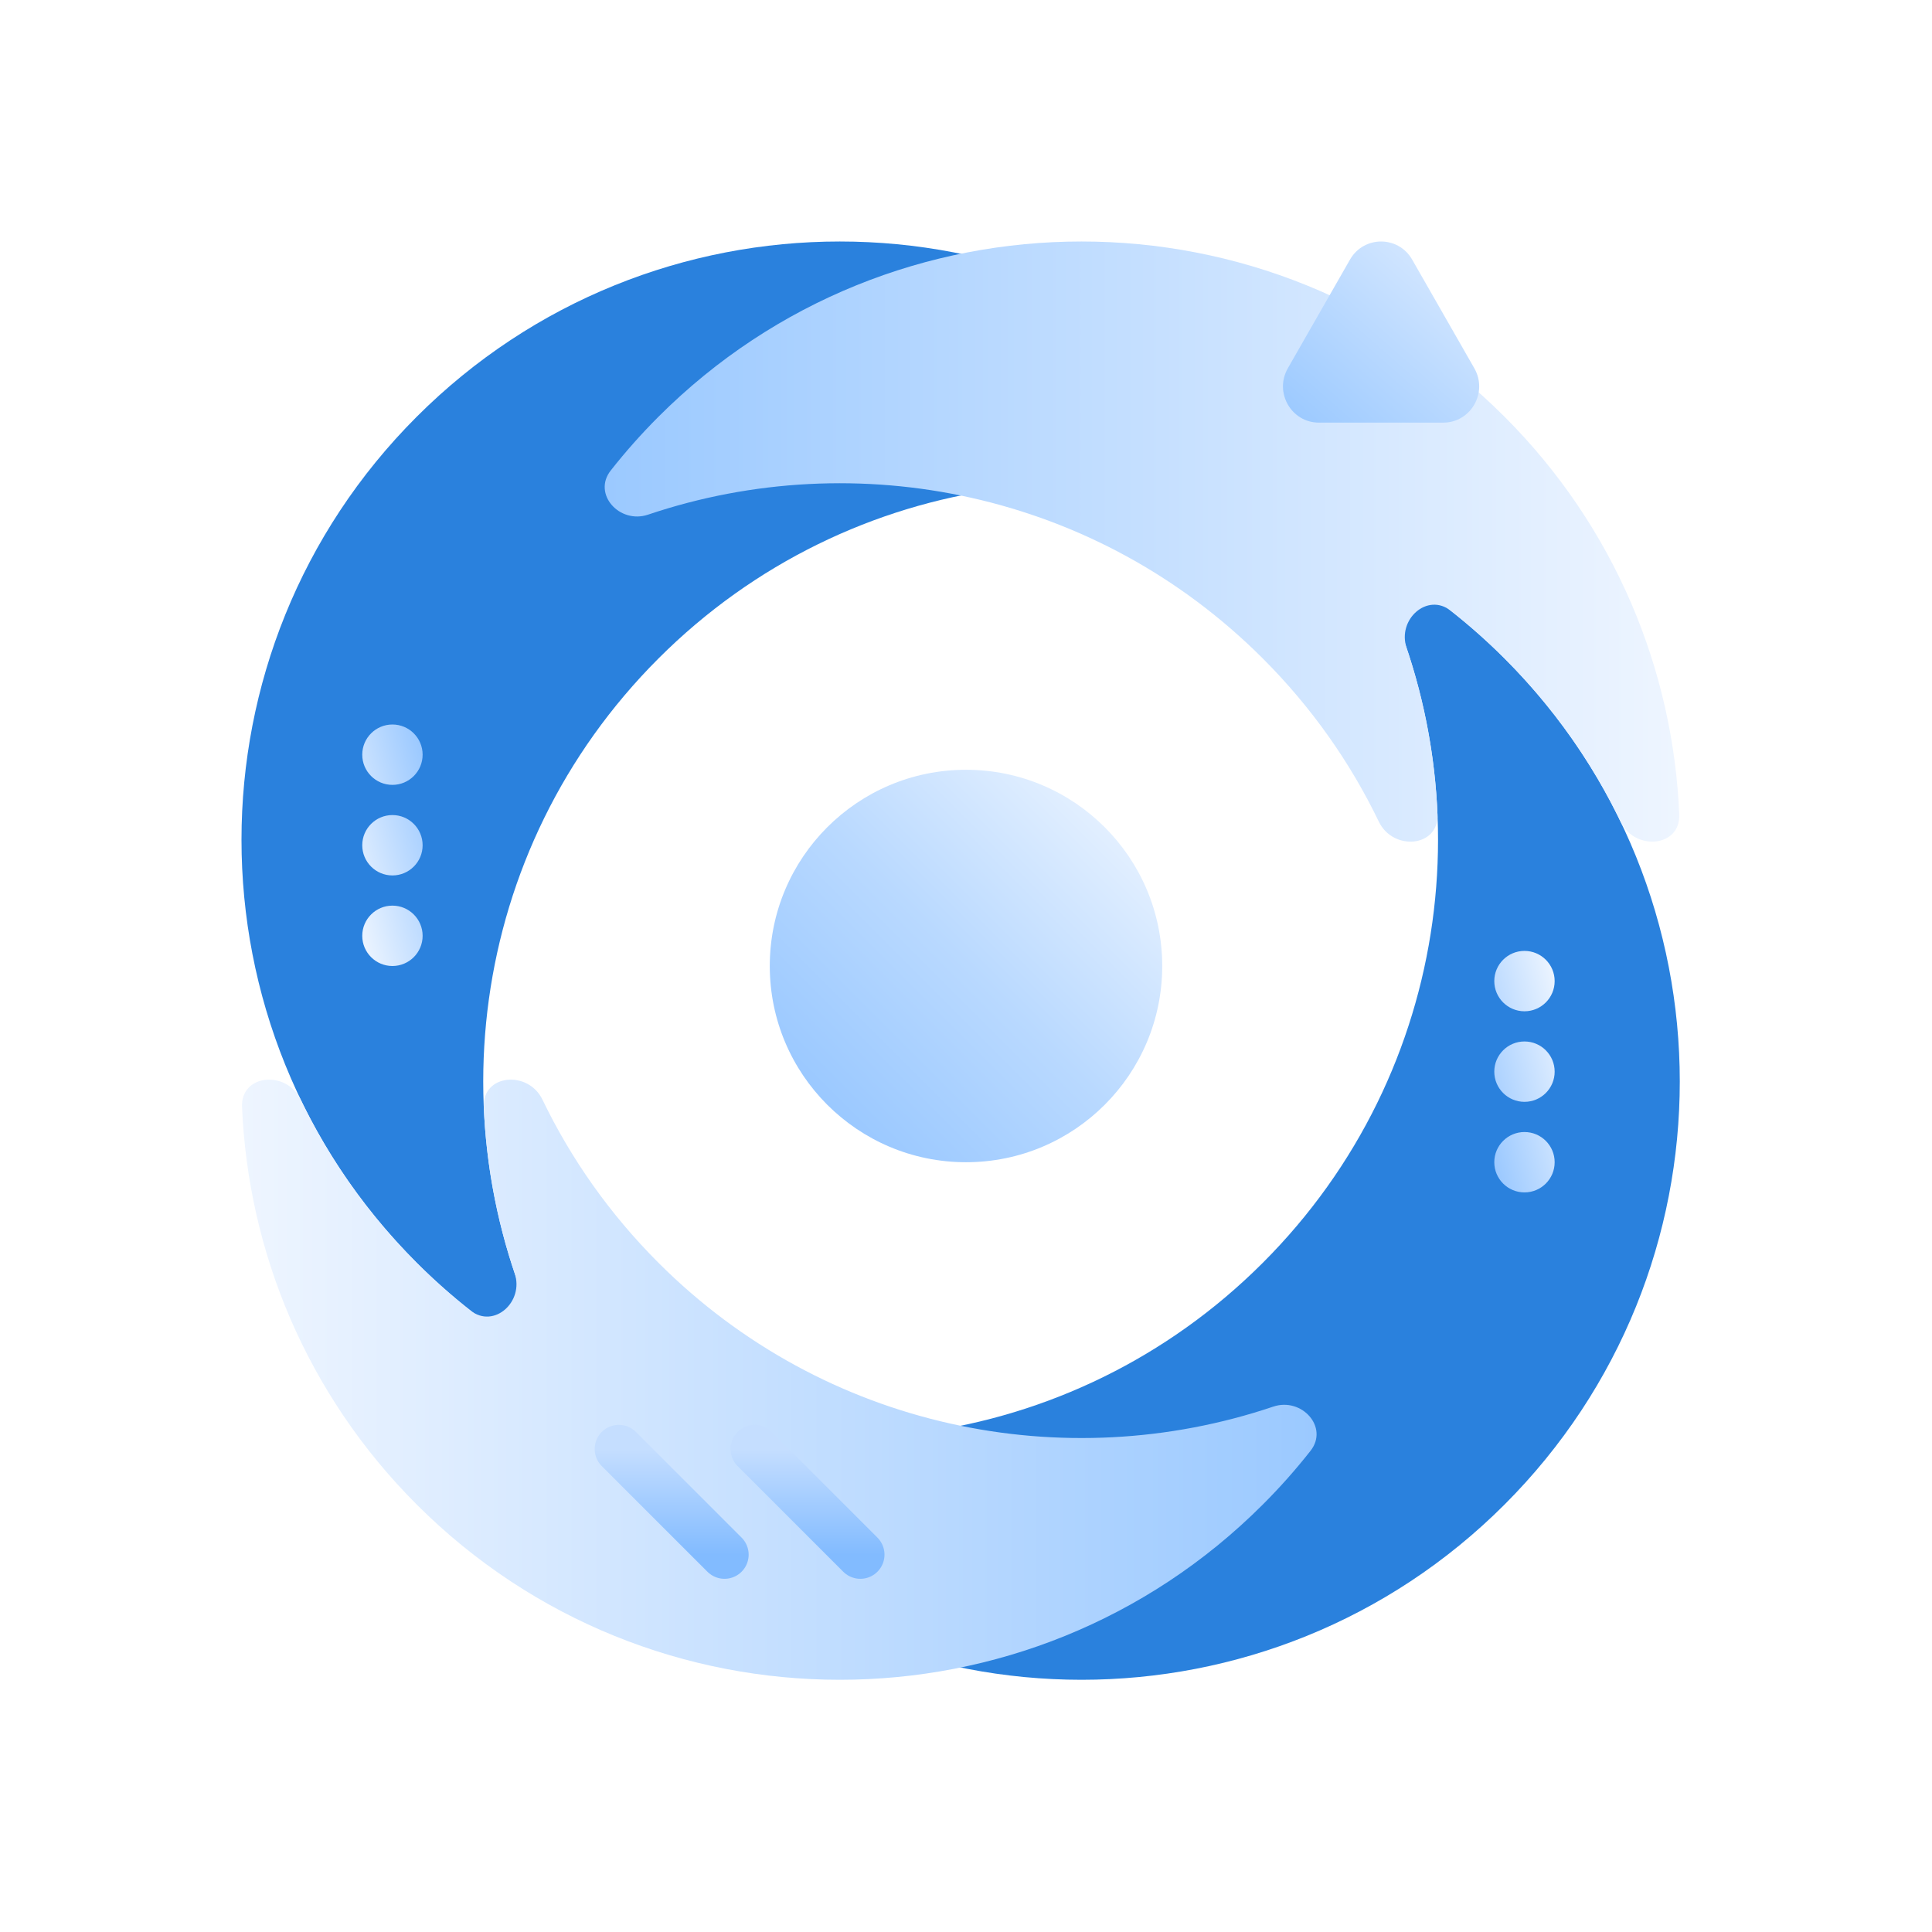
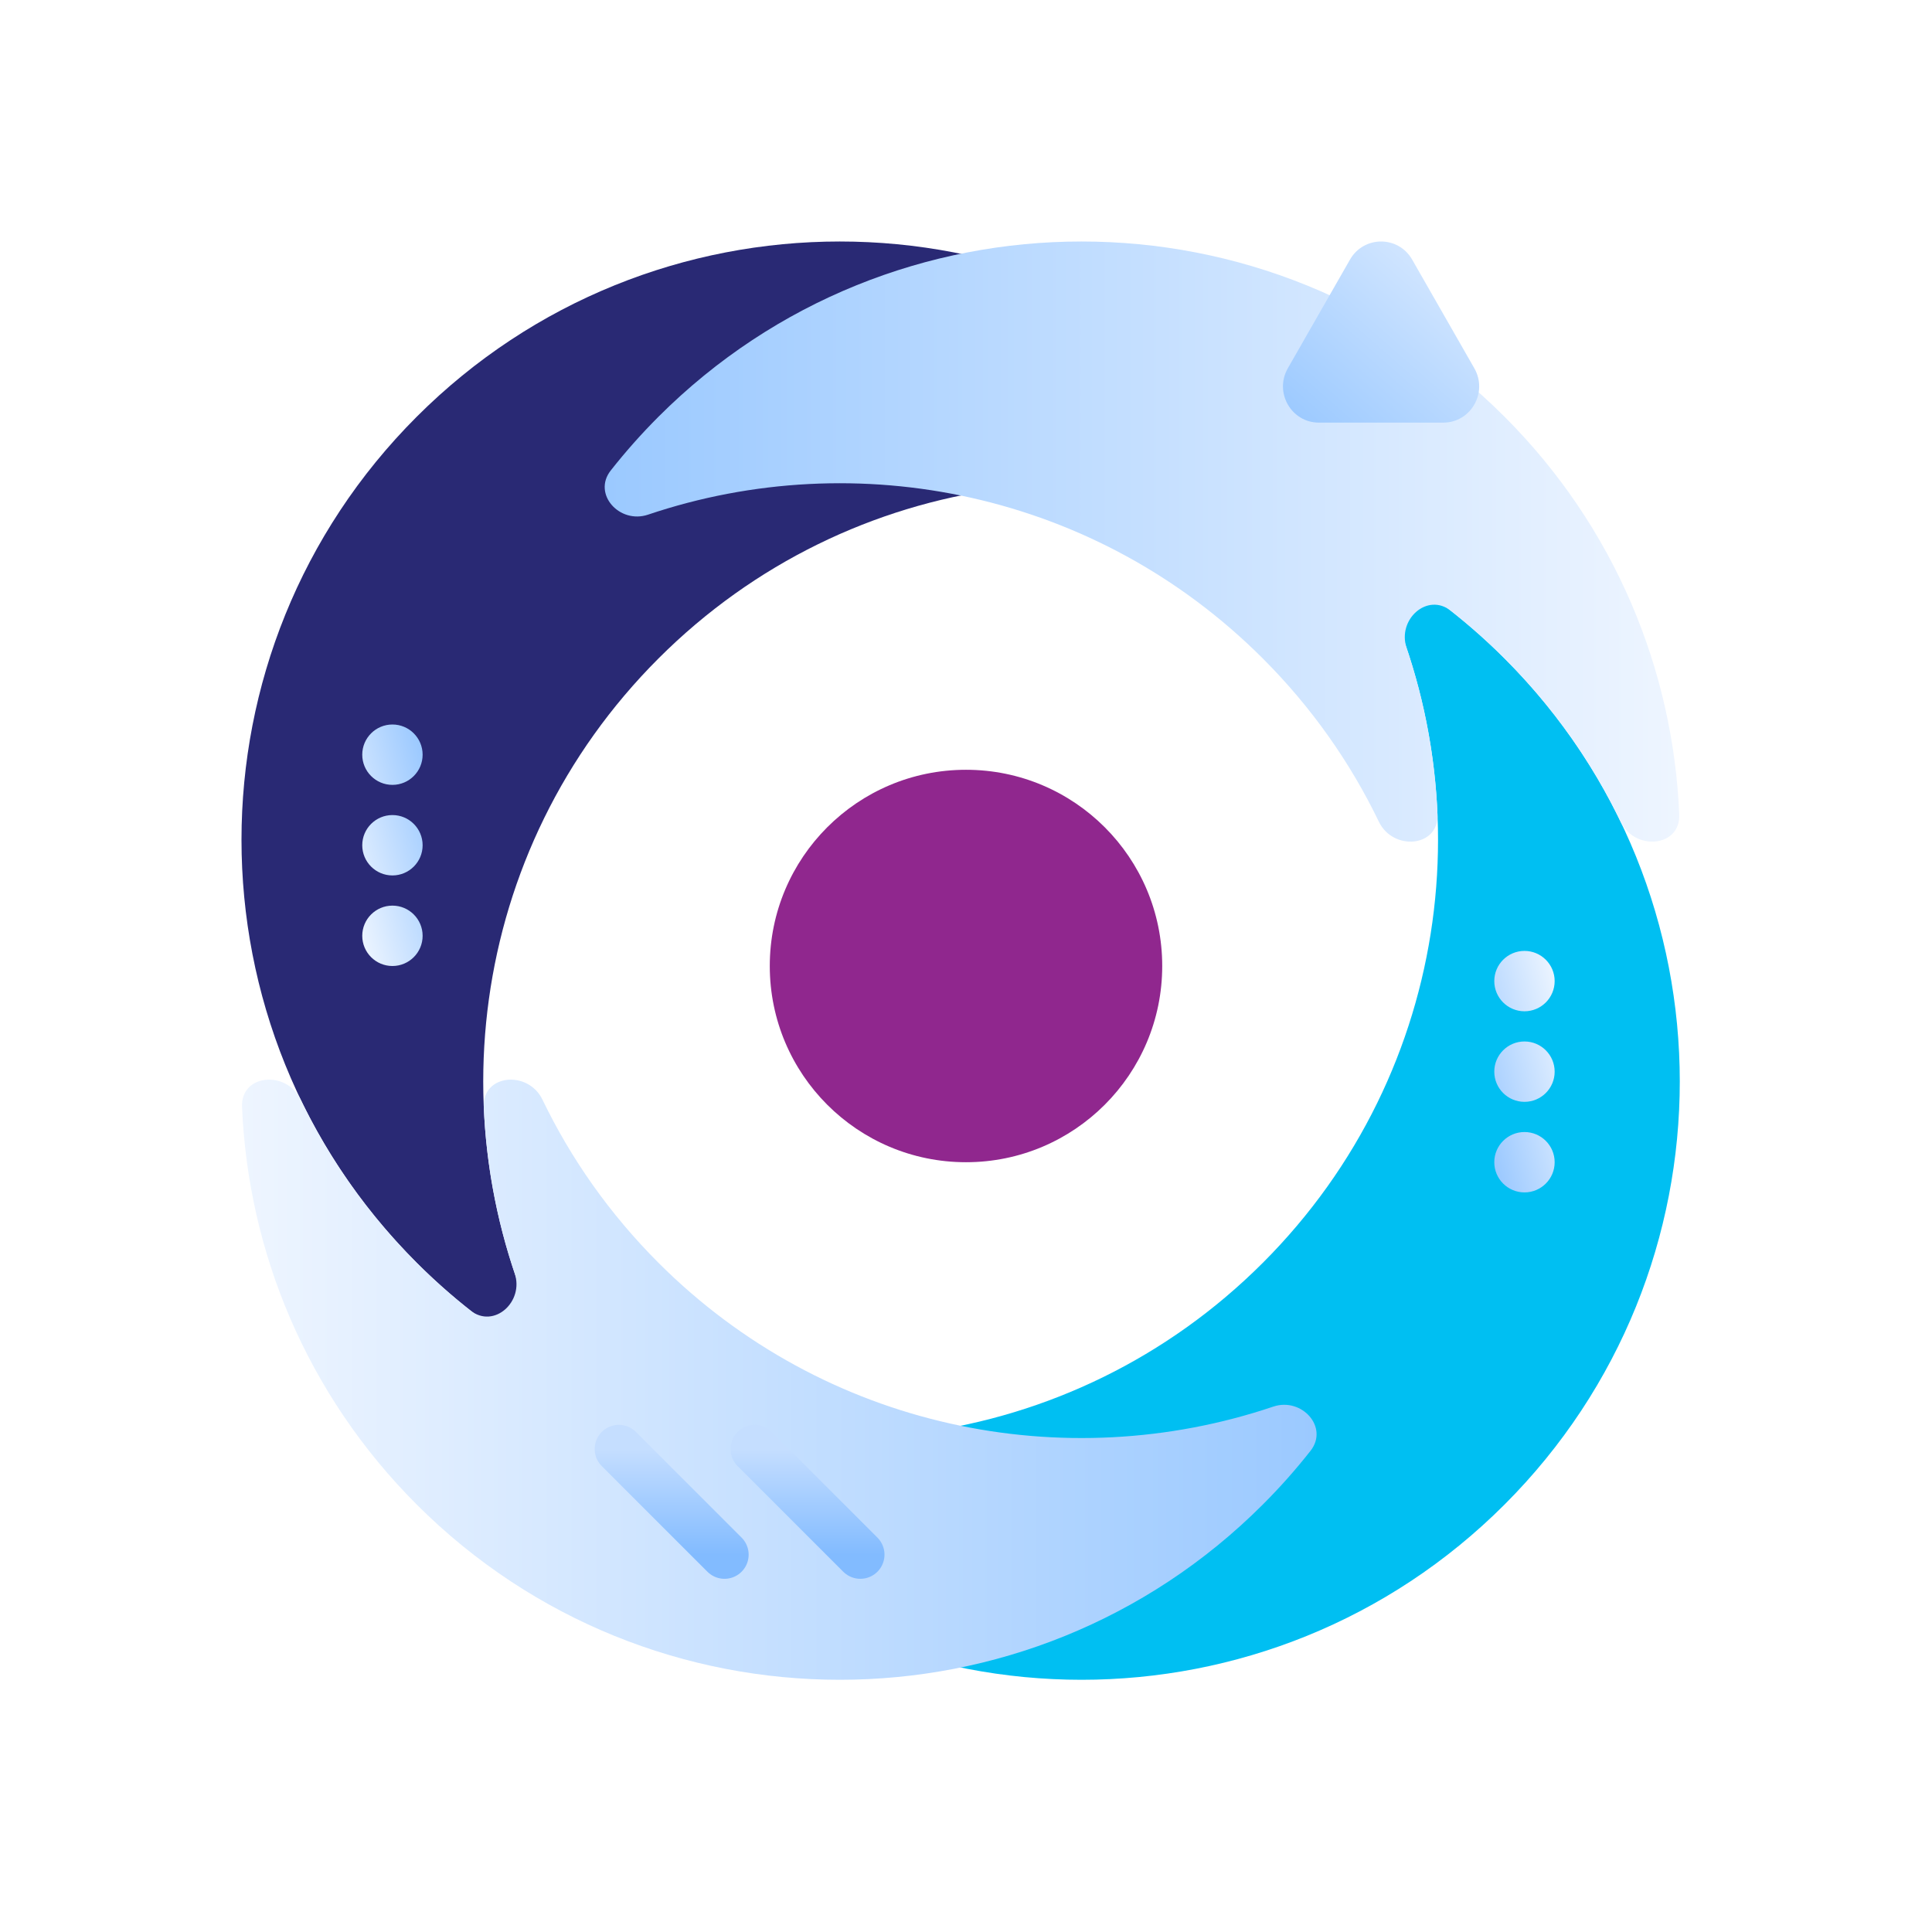
<svg xmlns="http://www.w3.org/2000/svg" width="80" height="80" viewBox="0 0 80 80" fill="none">
-   <path d="M22.986 56.57C17.904 47.181 19.33 35.201 27.266 27.266C35.201 19.33 47.181 17.904 56.57 22.986C55.456 20.928 54.029 18.995 52.29 17.256C42.616 7.581 26.93 7.581 17.256 17.256C7.581 26.93 7.581 42.616 17.256 52.29C18.995 54.029 20.928 55.456 22.986 56.57Z" fill="#2A81DD" />
-   <path d="M22.986 56.57C32.376 61.652 44.355 60.226 52.29 52.29C60.226 44.355 61.652 32.376 56.57 22.986C58.628 24.1 60.561 25.527 62.3 27.266C71.975 36.94 71.975 52.626 62.3 62.3C52.626 71.975 36.94 71.975 27.266 62.3C25.527 60.561 24.1 58.628 22.986 56.57Z" fill="#2A81DD" />
-   <path d="M52.29 27.266C45.405 20.38 35.474 18.395 26.833 21.311C25.655 21.708 24.522 20.457 25.29 19.481C25.896 18.71 26.555 17.967 27.266 17.256C36.94 7.581 52.626 7.581 62.3 17.256C66.871 21.826 69.282 27.738 69.534 33.724C69.591 35.082 67.695 35.248 67.105 34.024C65.928 31.581 64.326 29.292 62.3 27.266C61.59 26.555 60.846 25.896 60.075 25.29C59.099 24.522 57.847 25.655 58.245 26.832C58.999 29.068 59.426 31.39 59.524 33.724C59.581 35.082 57.685 35.248 57.095 34.024C55.918 31.581 54.316 29.292 52.29 27.266Z" fill="url(#paint0_linear_441_387)" />
-   <path d="M22.461 45.532C21.871 44.308 19.975 44.474 20.032 45.832C20.13 48.166 20.557 50.488 21.311 52.724C21.709 53.901 20.457 55.034 19.481 54.266C18.71 53.66 17.967 53.001 17.256 52.29C15.23 50.264 13.628 47.975 12.451 45.532C11.861 44.308 9.965 44.474 10.022 45.833C10.274 51.818 12.686 57.73 17.256 62.3C26.93 71.975 42.616 71.975 52.29 62.3C53.001 61.59 53.66 60.846 54.266 60.075C55.034 59.099 53.901 57.848 52.723 58.245C44.082 61.161 34.151 59.176 27.266 52.29C25.24 50.264 23.638 47.975 22.461 45.532Z" fill="url(#paint1_linear_441_387)" />
-   <path d="M30 64.375L25.625 60" stroke="url(#paint2_linear_441_387)" stroke-width="2" stroke-linecap="round" />
-   <path d="M35.625 64.375L31.25 60" stroke="url(#paint3_linear_441_387)" stroke-width="2" stroke-linecap="round" />
-   <circle cx="40" cy="40" r="8.125" fill="url(#paint4_linear_441_387)" />
-   <path d="M64.375 40.625C64.375 41.315 63.815 41.875 63.125 41.875C62.435 41.875 61.875 41.315 61.875 40.625C61.875 39.935 62.435 39.375 63.125 39.375C63.815 39.375 64.375 39.935 64.375 40.625Z" fill="url(#paint5_linear_441_387)" />
-   <path d="M64.375 44.375C64.375 45.065 63.815 45.625 63.125 45.625C62.435 45.625 61.875 45.065 61.875 44.375C61.875 43.685 62.435 43.125 63.125 43.125C63.815 43.125 64.375 43.685 64.375 44.375Z" fill="url(#paint6_linear_441_387)" />
-   <path d="M63.125 49.375C63.815 49.375 64.375 48.815 64.375 48.125C64.375 47.435 63.815 46.875 63.125 46.875C62.435 46.875 61.875 47.435 61.875 48.125C61.875 48.815 62.435 49.375 63.125 49.375Z" fill="url(#paint7_linear_441_387)" />
-   <path d="M15 38.75C15 38.06 15.56 37.5 16.25 37.5C16.94 37.5 17.5 38.06 17.5 38.75C17.5 39.44 16.94 40 16.25 40C15.56 40 15 39.44 15 38.75Z" fill="url(#paint8_linear_441_387)" />
-   <path d="M15 35C15 34.31 15.56 33.75 16.25 33.75C16.94 33.75 17.5 34.31 17.5 35C17.5 35.69 16.94 36.25 16.25 36.25C15.56 36.25 15 35.69 15 35Z" fill="url(#paint9_linear_441_387)" />
-   <path d="M16.25 30C15.56 30 15 30.56 15 31.25C15 31.94 15.56 32.5 16.25 32.5C16.94 32.5 17.5 31.94 17.5 31.25C17.5 30.56 16.94 30 16.25 30Z" fill="url(#paint10_linear_441_387)" />
-   <path d="M55.9 10.75C56.472 9.75 57.903 9.75 58.475 10.75L61.049 15.25C61.621 16.25 60.906 17.5 59.762 17.5H54.613C53.469 17.5 52.754 16.25 53.326 15.25L55.9 10.75Z" fill="url(#paint11_linear_441_387)" />
+   <g id="name=refresh, type=Default">
+     <path id="Subtract" d="M22.986 56.57C17.904 47.181 19.33 35.201 27.266 27.266C35.201 19.33 47.181 17.904 56.57 22.986C55.456 20.928 54.029 18.995 52.29 17.256C42.616 7.581 26.93 7.581 17.256 17.256C7.581 26.93 7.581 42.616 17.256 52.29C18.995 54.029 20.928 55.456 22.986 56.57Z" fill="#292974" />
+     <path id="Subtract_2" d="M22.986 56.57C32.376 61.652 44.355 60.226 52.29 52.291C60.226 44.355 61.652 32.376 56.57 22.986C58.628 24.1 60.561 25.527 62.3 27.266C71.975 36.94 71.975 52.626 62.3 62.3C52.626 71.975 36.94 71.975 27.266 62.3C25.527 60.561 24.1 58.628 22.986 56.57Z" fill="#00BFF2" />
+     <path id="Subtract_3" d="M52.29 27.266C45.405 20.38 35.474 18.395 26.833 21.311C25.655 21.708 24.522 20.457 25.29 19.481C25.897 18.71 26.555 17.967 27.266 17.256C36.94 7.581 52.626 7.581 62.3 17.256C66.871 21.826 69.282 27.738 69.534 33.724C69.591 35.082 67.695 35.248 67.105 34.024C65.928 31.581 64.326 29.292 62.3 27.266C61.59 26.555 60.846 25.896 60.076 25.29C59.099 24.522 57.848 25.655 58.245 26.832C58.999 29.068 59.426 31.39 59.524 33.724C59.581 35.082 57.686 35.248 57.095 34.024C55.918 31.581 54.316 29.292 52.29 27.266Z" fill="url(#paint0_linear_237_22446)" />
+     <path id="Subtract_4" d="M22.461 45.532C21.87 44.308 19.975 44.474 20.032 45.832C20.13 48.166 20.557 50.488 21.311 52.724C21.709 53.901 20.457 55.034 19.481 54.266C18.71 53.66 17.967 53.001 17.256 52.29C15.23 50.264 13.628 47.975 12.451 45.532C11.861 44.308 9.965 44.474 10.022 45.833C10.274 51.818 12.686 57.73 17.256 62.3C26.93 71.975 42.616 71.975 52.29 62.3C53.001 61.59 53.66 60.846 54.266 60.075C55.034 59.099 53.901 57.848 52.723 58.245C44.082 61.161 34.151 59.176 27.266 52.29C25.24 50.264 23.638 47.975 22.461 45.532Z" fill="url(#paint1_linear_237_22446)" />
+     <path id="Vector 24" d="M30 64.375L25.625 60" stroke="url(#paint2_linear_237_22446)" stroke-width="2" stroke-linecap="round" />
+     <path id="Vector 25" d="M35.625 64.375L31.25 60" stroke="url(#paint3_linear_237_22446)" stroke-width="2" stroke-linecap="round" />
+     <circle id="Ellipse 2" cx="40" cy="40" r="8.125" fill="#90278E" />
+     <g id="Union">
+       <path d="M64.375 40.625C64.375 41.315 63.815 41.875 63.125 41.875C62.435 41.875 61.875 41.315 61.875 40.625C61.875 39.935 62.435 39.375 63.125 39.375C63.815 39.375 64.375 39.935 64.375 40.625Z" fill="url(#paint4_linear_237_22446)" />
+       <path d="M64.375 44.375C64.375 45.065 63.815 45.625 63.125 45.625C62.435 45.625 61.875 45.065 61.875 44.375C61.875 43.685 62.435 43.125 63.125 43.125C63.815 43.125 64.375 43.685 64.375 44.375Z" fill="url(#paint5_linear_237_22446)" />
+       <path d="M63.125 49.375C63.815 49.375 64.375 48.815 64.375 48.125C64.375 47.435 63.815 46.875 63.125 46.875C62.435 46.875 61.875 47.435 61.875 48.125C61.875 48.815 62.435 49.375 63.125 49.375Z" fill="url(#paint6_linear_237_22446)" />
+     </g>
+     <g id="Union_2">
+       <path d="M15 38.75C15 38.06 15.56 37.5 16.25 37.5C16.94 37.5 17.5 38.06 17.5 38.75C17.5 39.44 16.94 40 16.25 40C15.56 40 15 39.44 15 38.75Z" fill="url(#paint7_linear_237_22446)" />
+       <path d="M15 35C15 34.31 15.56 33.75 16.25 33.75C16.94 33.75 17.5 34.31 17.5 35C17.5 35.69 16.94 36.25 16.25 36.25C15.56 36.25 15 35.69 15 35Z" fill="url(#paint8_linear_237_22446)" />
+       <path d="M16.25 30C15.56 30 15 30.56 15 31.25C15 31.94 15.56 32.5 16.25 32.5C16.94 32.5 17.5 31.94 17.5 31.25C17.5 30.56 16.94 30 16.25 30Z" fill="url(#paint9_linear_237_22446)" />
+     </g>
+     <path id="Polygon 4" d="M55.9 10.75C56.472 9.75 57.903 9.75 58.475 10.75L61.049 15.25C61.621 16.25 60.906 17.5 59.762 17.5H54.613C53.469 17.5 52.754 16.25 53.326 15.25L55.9 10.75Z" fill="url(#paint10_linear_237_22446)" />
+   </g>
  <defs>
-     <linearGradient id="paint0_linear_441_387" x1="69.556" y1="24.889" x2="22.986" y2="24.889" gradientUnits="userSpaceOnUse">
+     <linearGradient id="paint0_linear_237_22446" x1="69.556" y1="24.889" x2="22.986" y2="24.889" gradientUnits="userSpaceOnUse">
      <stop stop-color="#EEF5FF" />
      <stop offset="1" stop-color="#97C7FF" />
    </linearGradient>
-     <linearGradient id="paint1_linear_441_387" x1="56.57" y1="54.667" x2="10" y2="54.667" gradientUnits="userSpaceOnUse">
+     <linearGradient id="paint1_linear_237_22446" x1="56.57" y1="54.667" x2="10" y2="54.667" gradientUnits="userSpaceOnUse">
      <stop stop-color="#97C7FF" />
      <stop offset="1" stop-color="#EEF5FF" />
    </linearGradient>
-     <linearGradient id="paint2_linear_441_387" x1="27.812" y1="60" x2="27.812" y2="64.375" gradientUnits="userSpaceOnUse">
+     <linearGradient id="paint2_linear_237_22446" x1="27.812" y1="60" x2="27.812" y2="64.375" gradientUnits="userSpaceOnUse">
      <stop stop-color="#C5DEFF" />
      <stop offset="1" stop-color="#82BBFF" />
    </linearGradient>
-     <linearGradient id="paint3_linear_441_387" x1="33.438" y1="60" x2="33.438" y2="64.375" gradientUnits="userSpaceOnUse">
+     <linearGradient id="paint3_linear_237_22446" x1="33.438" y1="60" x2="33.438" y2="64.375" gradientUnits="userSpaceOnUse">
      <stop stop-color="#C5DEFF" />
      <stop offset="1" stop-color="#82BBFF" />
    </linearGradient>
-     <linearGradient id="paint4_linear_441_387" x1="48.125" y1="31.875" x2="33.398" y2="46.602" gradientUnits="userSpaceOnUse">
-       <stop stop-color="#F3F8FF" />
-       <stop offset="0.547" stop-color="#B9D9FF" />
-       <stop offset="1" stop-color="#96C6FF" />
-     </linearGradient>
-     <linearGradient id="paint5_linear_441_387" x1="64.375" y1="38.75" x2="59.41" y2="40.065" gradientUnits="userSpaceOnUse">
+     <linearGradient id="paint4_linear_237_22446" x1="64.375" y1="38.75" x2="59.41" y2="40.065" gradientUnits="userSpaceOnUse">
      <stop stop-color="#F3F8FF" />
      <stop offset="1" stop-color="#96C6FF" />
    </linearGradient>
-     <linearGradient id="paint6_linear_441_387" x1="64.375" y1="38.75" x2="59.41" y2="40.065" gradientUnits="userSpaceOnUse">
+     <linearGradient id="paint5_linear_237_22446" x1="64.375" y1="38.75" x2="59.41" y2="40.065" gradientUnits="userSpaceOnUse">
      <stop stop-color="#F3F8FF" />
      <stop offset="1" stop-color="#96C6FF" />
    </linearGradient>
-     <linearGradient id="paint7_linear_441_387" x1="64.375" y1="38.75" x2="59.41" y2="40.065" gradientUnits="userSpaceOnUse">
+     <linearGradient id="paint6_linear_237_22446" x1="64.375" y1="38.75" x2="59.41" y2="40.065" gradientUnits="userSpaceOnUse">
      <stop stop-color="#F3F8FF" />
      <stop offset="1" stop-color="#96C6FF" />
    </linearGradient>
-     <linearGradient id="paint8_linear_441_387" x1="15" y1="40.625" x2="19.965" y2="39.31" gradientUnits="userSpaceOnUse">
+     <linearGradient id="paint7_linear_237_22446" x1="15" y1="40.625" x2="19.965" y2="39.31" gradientUnits="userSpaceOnUse">
      <stop stop-color="#F3F8FF" />
      <stop offset="1" stop-color="#96C6FF" />
    </linearGradient>
-     <linearGradient id="paint9_linear_441_387" x1="15" y1="40.625" x2="19.965" y2="39.31" gradientUnits="userSpaceOnUse">
+     <linearGradient id="paint8_linear_237_22446" x1="15" y1="40.625" x2="19.965" y2="39.31" gradientUnits="userSpaceOnUse">
      <stop stop-color="#F3F8FF" />
      <stop offset="1" stop-color="#96C6FF" />
    </linearGradient>
-     <linearGradient id="paint10_linear_441_387" x1="15" y1="40.625" x2="19.965" y2="39.31" gradientUnits="userSpaceOnUse">
+     <linearGradient id="paint9_linear_237_22446" x1="15" y1="40.625" x2="19.965" y2="39.31" gradientUnits="userSpaceOnUse">
      <stop stop-color="#F3F8FF" />
      <stop offset="1" stop-color="#96C6FF" />
    </linearGradient>
-     <linearGradient id="paint11_linear_441_387" x1="59.688" y1="10" x2="53.125" y2="17.5" gradientUnits="userSpaceOnUse">
+     <linearGradient id="paint10_linear_237_22446" x1="59.688" y1="10" x2="53.125" y2="17.5" gradientUnits="userSpaceOnUse">
      <stop stop-color="#D8E9FF" />
      <stop offset="1" stop-color="#99C8FF" />
    </linearGradient>
  </defs>
</svg>
